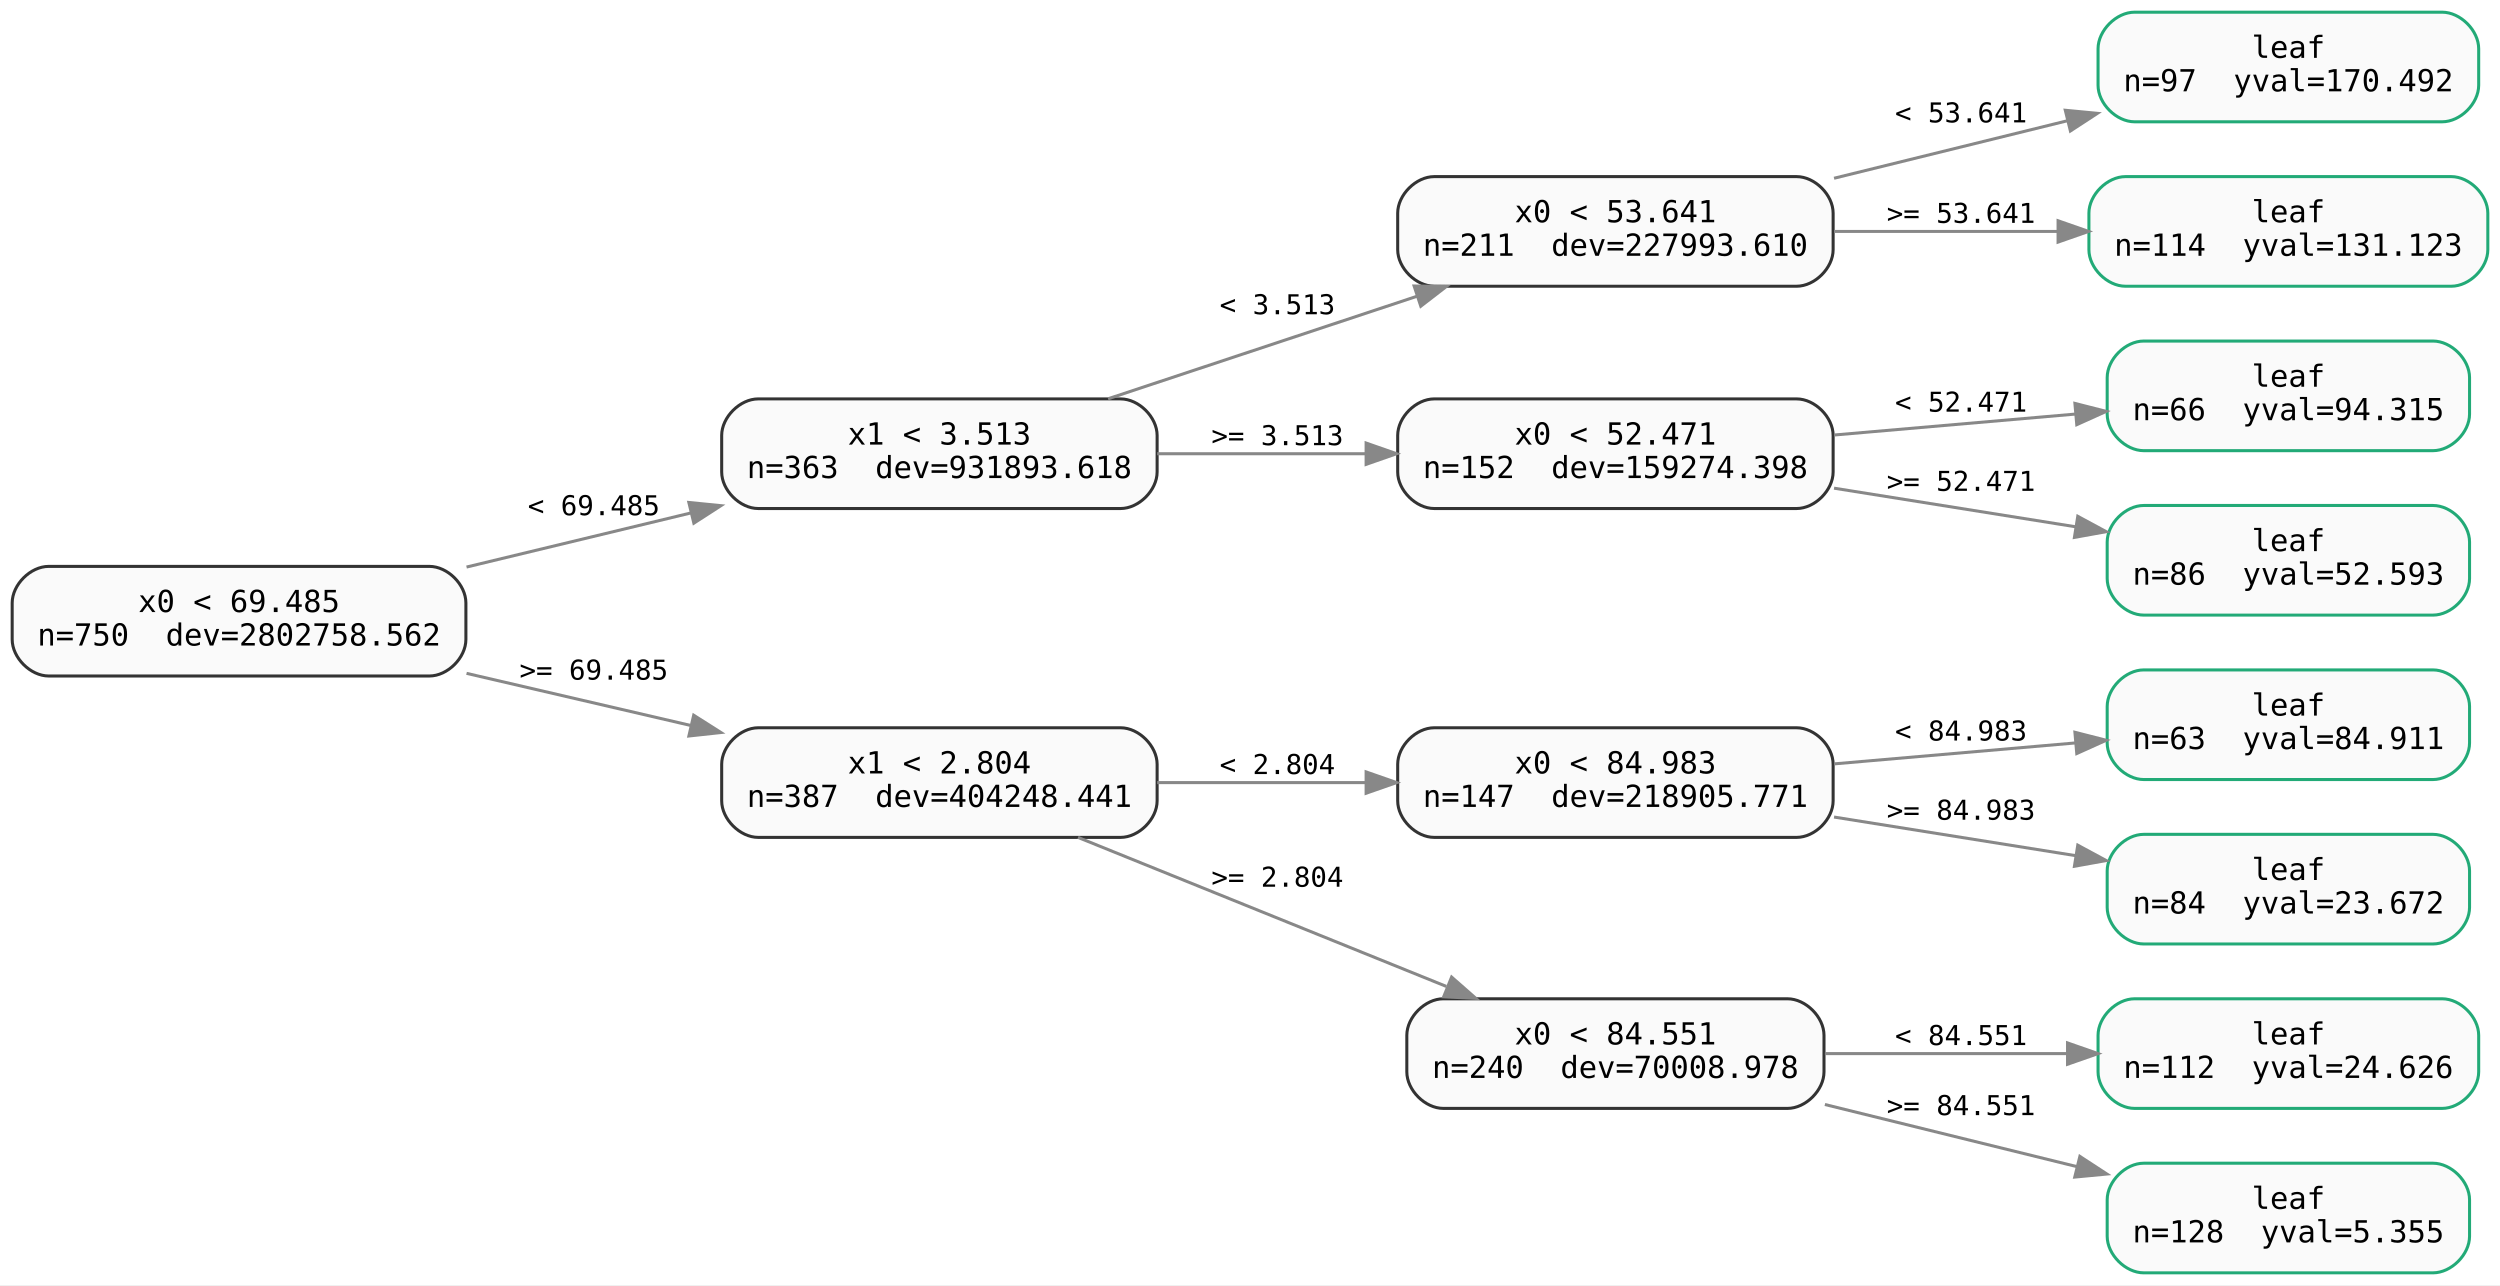
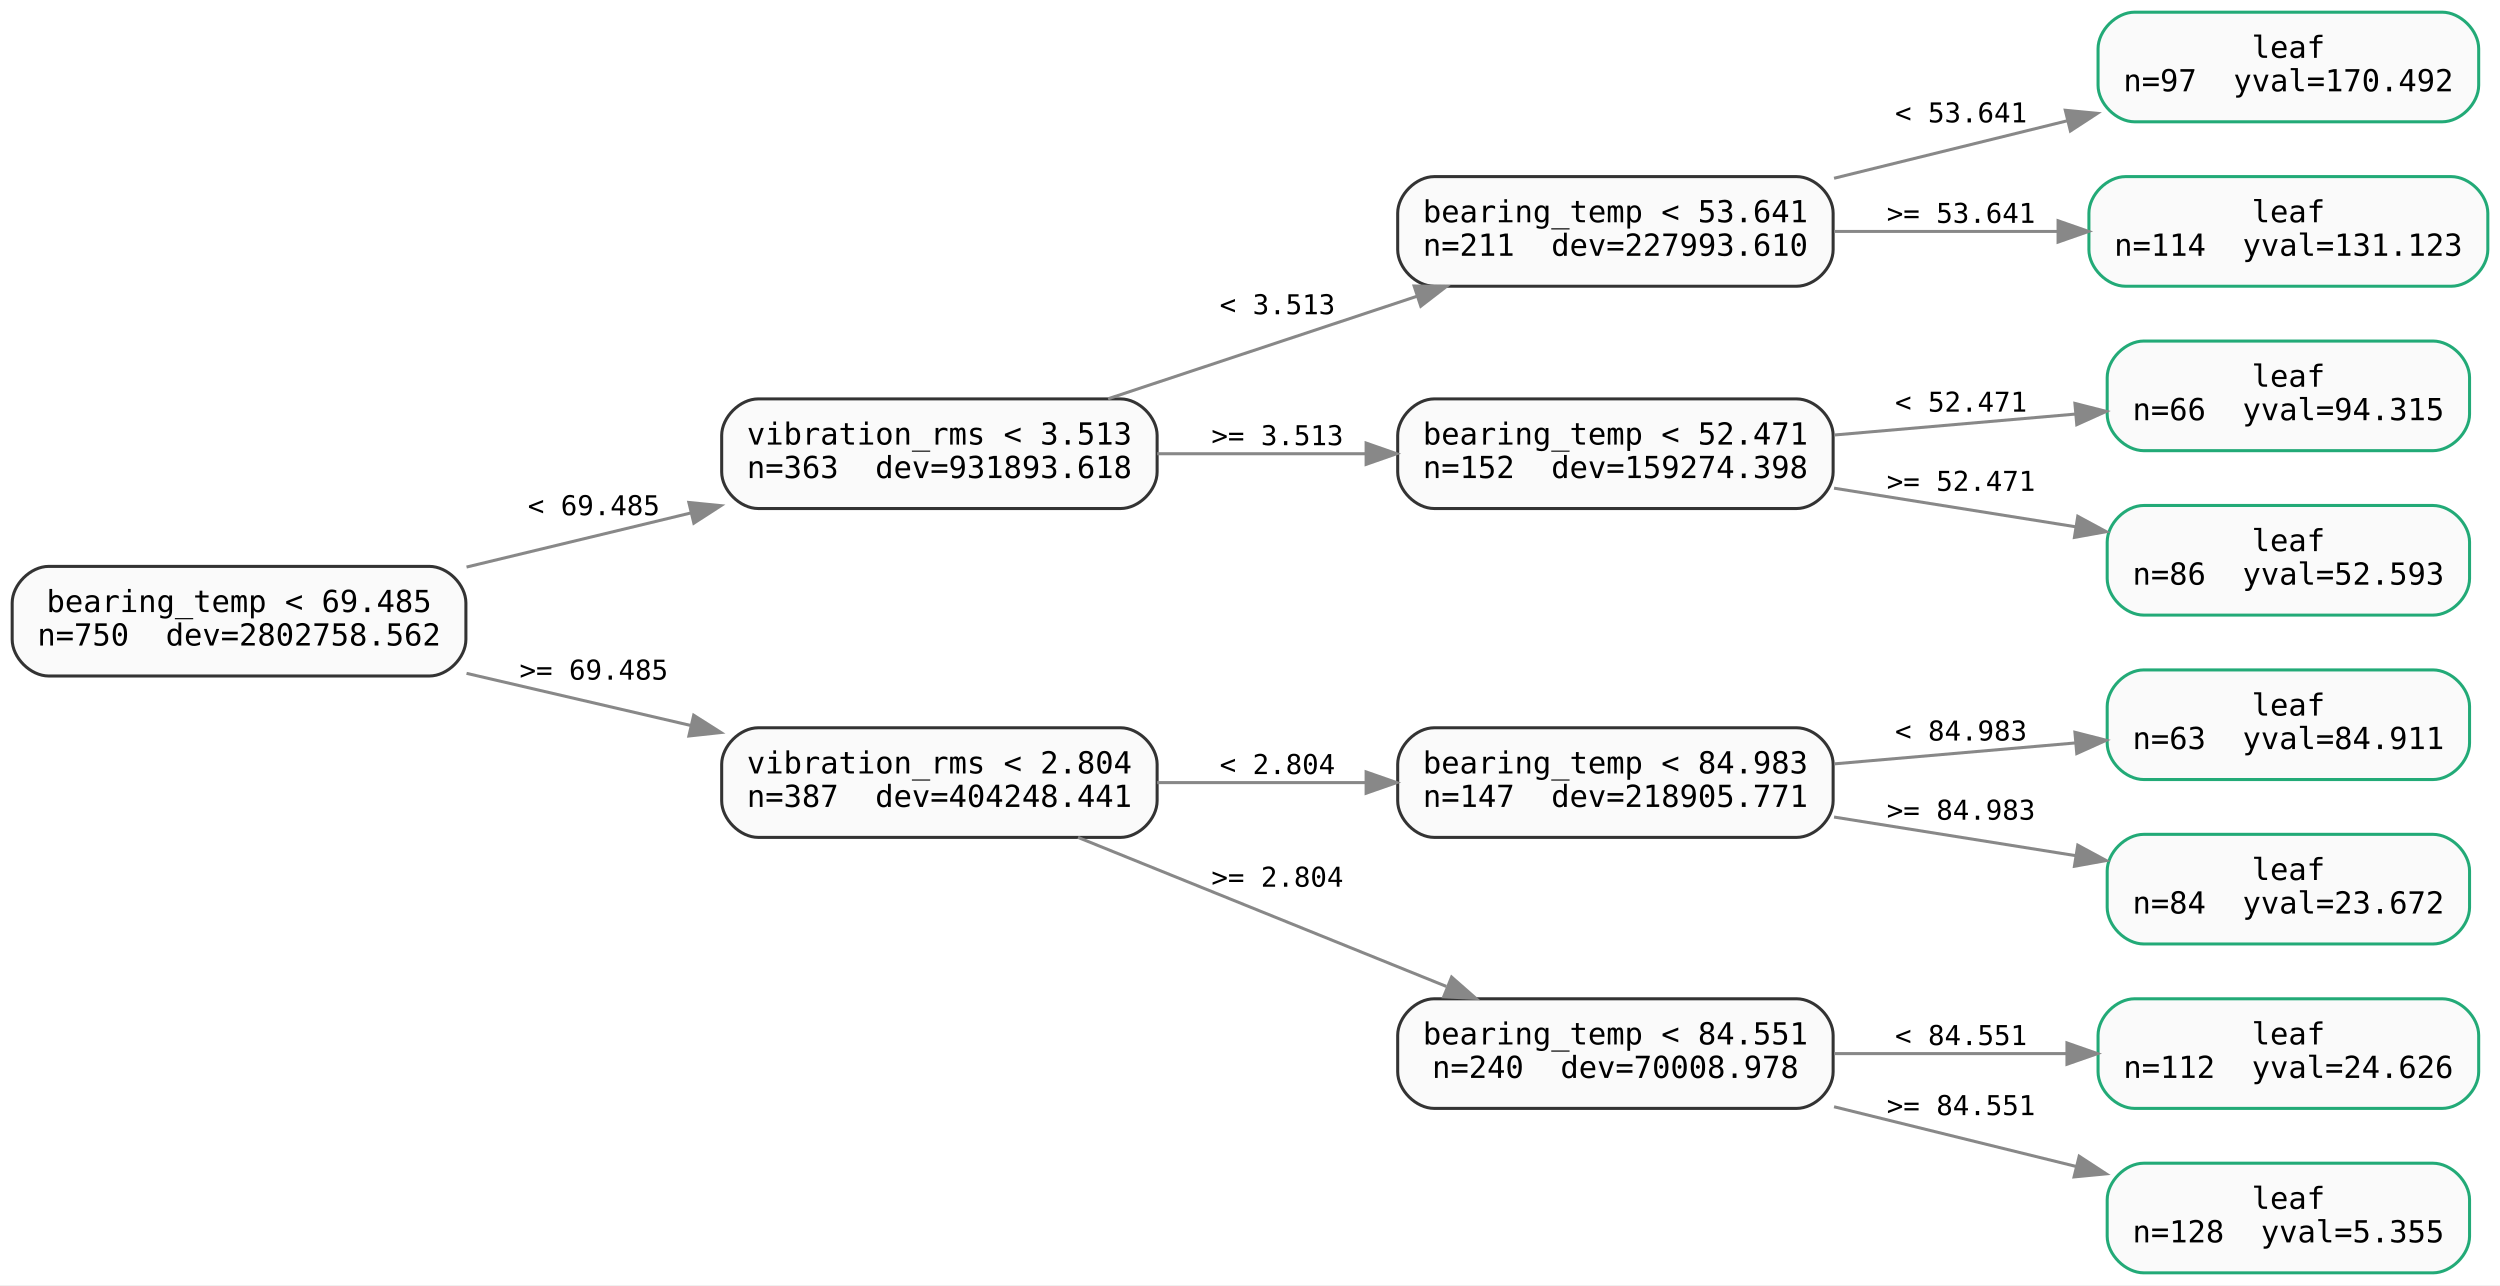
<svg xmlns="http://www.w3.org/2000/svg" width="821pt" height="422pt" viewBox="0.00 0.00 821.00 422.00">
  <g id="graph0" class="graph" transform="scale(1 1) rotate(0) translate(4 418)">
    <polygon fill="white" stroke="transparent" points="-4,4 -4,-418 817,-418 817,4 -4,4" />
    <g id="node1" class="node">
      <path fill="#fafafa" stroke="#22aa77" d="M798,-414C798,-414 697,-414 697,-414 691,-414 685,-408 685,-402 685,-402 685,-390 685,-390 685,-384 691,-378 697,-378 697,-378 798,-378 798,-378 804,-378 810,-384 810,-390 810,-390 810,-402 810,-402 810,-408 804,-414 798,-414" />
      <text text-anchor="middle" x="747.5" y="-399" font-family="monospace" font-size="10.00">leaf</text>
      <text text-anchor="middle" x="747.5" y="-388" font-family="monospace" font-size="10.00">n=97  yval=170.492</text>
    </g>
    <g id="node2" class="node">
      <path fill="#fafafa" stroke="#22aa77" d="M801,-360C801,-360 694,-360 694,-360 688,-360 682,-354 682,-348 682,-348 682,-336 682,-336 682,-330 688,-324 694,-324 694,-324 801,-324 801,-324 807,-324 813,-330 813,-336 813,-336 813,-348 813,-348 813,-354 807,-360 801,-360" />
      <text text-anchor="middle" x="747.5" y="-345" font-family="monospace" font-size="10.00">leaf</text>
      <text text-anchor="middle" x="747.5" y="-334" font-family="monospace" font-size="10.00">n=114  yval=131.123</text>
    </g>
    <g id="node3" class="node">
      <path fill="#fafafa" stroke="#333333" d="M586,-360C586,-360 467,-360 467,-360 461,-360 455,-354 455,-348 455,-348 455,-336 455,-336 455,-330 461,-324 467,-324 467,-324 586,-324 586,-324 592,-324 598,-330 598,-336 598,-336 598,-348 598,-348 598,-354 592,-360 586,-360" />
-       <text text-anchor="middle" x="526.5" y="-345" font-family="monospace" font-size="10.00">x0 &lt; 53.641</text>
+       <text text-anchor="middle" x="526.5" y="-345" font-family="monospace" font-size="10.00">bearing_temp &lt; 53.641</text>
      <text text-anchor="middle" x="526.5" y="-334" font-family="monospace" font-size="10.00">n=211  dev=227993.610</text>
    </g>
    <g id="edge1" class="edge">
      <path fill="none" stroke="#888888" d="M598.3,-359.46C622.79,-365.5 650.25,-372.27 674.82,-378.32" />
      <polygon fill="#888888" stroke="#888888" points="674.24,-381.79 684.79,-380.78 675.92,-374.99 674.24,-381.79" />
      <text text-anchor="middle" x="640" y="-377.8" font-family="monospace" font-size="9.00">&lt; 53.641</text>
    </g>
    <g id="edge2" class="edge">
      <path fill="none" stroke="#888888" d="M598.3,-342C621.81,-342 648.05,-342 671.84,-342" />
      <polygon fill="#888888" stroke="#888888" points="671.87,-345.5 681.87,-342 671.87,-338.5 671.87,-345.5" />
      <text text-anchor="middle" x="640" y="-344.8" font-family="monospace" font-size="9.00">&gt;= 53.641</text>
    </g>
    <g id="node4" class="node">
      <path fill="#fafafa" stroke="#22aa77" d="M795,-306C795,-306 700,-306 700,-306 694,-306 688,-300 688,-294 688,-294 688,-282 688,-282 688,-276 694,-270 700,-270 700,-270 795,-270 795,-270 801,-270 807,-276 807,-282 807,-282 807,-294 807,-294 807,-300 801,-306 795,-306" />
      <text text-anchor="middle" x="747.5" y="-291" font-family="monospace" font-size="10.00">leaf</text>
      <text text-anchor="middle" x="747.5" y="-280" font-family="monospace" font-size="10.00">n=66  yval=94.315</text>
    </g>
    <g id="node5" class="node">
      <path fill="#fafafa" stroke="#22aa77" d="M795,-252C795,-252 700,-252 700,-252 694,-252 688,-246 688,-240 688,-240 688,-228 688,-228 688,-222 694,-216 700,-216 700,-216 795,-216 795,-216 801,-216 807,-222 807,-228 807,-228 807,-240 807,-240 807,-246 801,-252 795,-252" />
      <text text-anchor="middle" x="747.5" y="-237" font-family="monospace" font-size="10.00">leaf</text>
      <text text-anchor="middle" x="747.5" y="-226" font-family="monospace" font-size="10.00">n=86  yval=52.593</text>
    </g>
    <g id="node6" class="node">
      <path fill="#fafafa" stroke="#333333" d="M586,-287C586,-287 467,-287 467,-287 461,-287 455,-281 455,-275 455,-275 455,-263 455,-263 455,-257 461,-251 467,-251 467,-251 586,-251 586,-251 592,-251 598,-257 598,-263 598,-263 598,-275 598,-275 598,-281 592,-287 586,-287" />
-       <text text-anchor="middle" x="526.5" y="-272" font-family="monospace" font-size="10.00">x0 &lt; 52.471</text>
+       <text text-anchor="middle" x="526.5" y="-272" font-family="monospace" font-size="10.00">bearing_temp &lt; 52.471</text>
      <text text-anchor="middle" x="526.5" y="-261" font-family="monospace" font-size="10.00">n=152  dev=159274.398</text>
    </g>
    <g id="edge3" class="edge">
      <path fill="none" stroke="#888888" d="M598.3,-275.14C623.67,-277.34 652.23,-279.82 677.45,-282.01" />
      <polygon fill="#888888" stroke="#888888" points="677.4,-285.52 687.67,-282.9 678.01,-278.54 677.4,-285.52" />
      <text text-anchor="middle" x="640" y="-282.8" font-family="monospace" font-size="9.00">&lt; 52.471</text>
    </g>
    <g id="edge4" class="edge">
      <path fill="none" stroke="#888888" d="M598.3,-257.68C623.79,-253.61 652.48,-249.03 677.78,-244.98" />
      <polygon fill="#888888" stroke="#888888" points="678.34,-248.44 687.67,-243.4 677.24,-241.52 678.34,-248.44" />
      <text text-anchor="middle" x="640" y="-256.8" font-family="monospace" font-size="9.00">&gt;= 52.471</text>
    </g>
    <g id="node7" class="node">
      <path fill="#fafafa" stroke="#333333" d="M364,-287C364,-287 245,-287 245,-287 239,-287 233,-281 233,-275 233,-275 233,-263 233,-263 233,-257 239,-251 245,-251 245,-251 364,-251 364,-251 370,-251 376,-257 376,-263 376,-263 376,-275 376,-275 376,-281 370,-287 364,-287" />
-       <text text-anchor="middle" x="304.5" y="-272" font-family="monospace" font-size="10.00">x1 &lt; 3.513</text>
+       <text text-anchor="middle" x="304.5" y="-272" font-family="monospace" font-size="10.00">vibration_rms &lt; 3.513</text>
      <text text-anchor="middle" x="304.5" y="-261" font-family="monospace" font-size="10.00">n=363  dev=931893.618</text>
    </g>
    <g id="edge5" class="edge">
      <path fill="none" stroke="#888888" d="M359.88,-287.04C390.56,-297.22 429.06,-310 461.22,-320.67" />
      <polygon fill="#888888" stroke="#888888" points="460.39,-324.08 470.98,-323.91 462.59,-317.44 460.39,-324.08" />
      <text text-anchor="middle" x="415.5" y="-314.8" font-family="monospace" font-size="9.00">&lt; 3.513</text>
    </g>
    <g id="edge6" class="edge">
      <path fill="none" stroke="#888888" d="M376.02,-269C397.82,-269 422,-269 444.45,-269" />
      <polygon fill="#888888" stroke="#888888" points="444.63,-272.5 454.63,-269 444.63,-265.5 444.63,-272.5" />
      <text text-anchor="middle" x="415.5" y="-271.8" font-family="monospace" font-size="9.00">&gt;= 3.513</text>
    </g>
    <g id="node8" class="node">
      <path fill="#fafafa" stroke="#22aa77" d="M795,-198C795,-198 700,-198 700,-198 694,-198 688,-192 688,-186 688,-186 688,-174 688,-174 688,-168 694,-162 700,-162 700,-162 795,-162 795,-162 801,-162 807,-168 807,-174 807,-174 807,-186 807,-186 807,-192 801,-198 795,-198" />
      <text text-anchor="middle" x="747.5" y="-183" font-family="monospace" font-size="10.00">leaf</text>
      <text text-anchor="middle" x="747.5" y="-172" font-family="monospace" font-size="10.00">n=63  yval=84.911</text>
    </g>
    <g id="node9" class="node">
      <path fill="#fafafa" stroke="#22aa77" d="M795,-144C795,-144 700,-144 700,-144 694,-144 688,-138 688,-132 688,-132 688,-120 688,-120 688,-114 694,-108 700,-108 700,-108 795,-108 795,-108 801,-108 807,-114 807,-120 807,-120 807,-132 807,-132 807,-138 801,-144 795,-144" />
      <text text-anchor="middle" x="747.5" y="-129" font-family="monospace" font-size="10.00">leaf</text>
      <text text-anchor="middle" x="747.5" y="-118" font-family="monospace" font-size="10.00">n=84  yval=23.672</text>
    </g>
    <g id="node10" class="node">
      <path fill="#fafafa" stroke="#333333" d="M586,-179C586,-179 467,-179 467,-179 461,-179 455,-173 455,-167 455,-167 455,-155 455,-155 455,-149 461,-143 467,-143 467,-143 586,-143 586,-143 592,-143 598,-149 598,-155 598,-155 598,-167 598,-167 598,-173 592,-179 586,-179" />
-       <text text-anchor="middle" x="526.5" y="-164" font-family="monospace" font-size="10.00">x0 &lt; 84.983</text>
+       <text text-anchor="middle" x="526.5" y="-164" font-family="monospace" font-size="10.00">bearing_temp &lt; 84.983</text>
      <text text-anchor="middle" x="526.5" y="-153" font-family="monospace" font-size="10.00">n=147  dev=218905.771</text>
    </g>
    <g id="edge7" class="edge">
      <path fill="none" stroke="#888888" d="M598.3,-167.14C623.67,-169.34 652.23,-171.82 677.45,-174.01" />
      <polygon fill="#888888" stroke="#888888" points="677.4,-177.52 687.67,-174.9 678.01,-170.54 677.4,-177.52" />
      <text text-anchor="middle" x="640" y="-174.8" font-family="monospace" font-size="9.00">&lt; 84.983</text>
    </g>
    <g id="edge8" class="edge">
      <path fill="none" stroke="#888888" d="M598.3,-149.68C623.79,-145.61 652.48,-141.03 677.78,-136.98" />
      <polygon fill="#888888" stroke="#888888" points="678.34,-140.44 687.67,-135.4 677.24,-133.52 678.34,-140.44" />
      <text text-anchor="middle" x="640" y="-148.8" font-family="monospace" font-size="9.00">&gt;= 84.983</text>
    </g>
    <g id="node11" class="node">
      <path fill="#fafafa" stroke="#22aa77" d="M798,-90C798,-90 697,-90 697,-90 691,-90 685,-84 685,-78 685,-78 685,-66 685,-66 685,-60 691,-54 697,-54 697,-54 798,-54 798,-54 804,-54 810,-60 810,-66 810,-66 810,-78 810,-78 810,-84 804,-90 798,-90" />
      <text text-anchor="middle" x="747.5" y="-75" font-family="monospace" font-size="10.00">leaf</text>
      <text text-anchor="middle" x="747.5" y="-64" font-family="monospace" font-size="10.00">n=112  yval=24.626</text>
    </g>
    <g id="node12" class="node">
      <path fill="#fafafa" stroke="#22aa77" d="M795,-36C795,-36 700,-36 700,-36 694,-36 688,-30 688,-24 688,-24 688,-12 688,-12 688,-6 694,0 700,0 700,0 795,0 795,0 801,0 807,-6 807,-12 807,-12 807,-24 807,-24 807,-30 801,-36 795,-36" />
      <text text-anchor="middle" x="747.5" y="-21" font-family="monospace" font-size="10.00">leaf</text>
      <text text-anchor="middle" x="747.5" y="-10" font-family="monospace" font-size="10.00">n=128  yval=5.355</text>
    </g>
    <g id="node13" class="node">
-       <path fill="#fafafa" stroke="#333333" d="M583,-90C583,-90 470,-90 470,-90 464,-90 458,-84 458,-78 458,-78 458,-66 458,-66 458,-60 464,-54 470,-54 470,-54 583,-54 583,-54 589,-54 595,-60 595,-66 595,-66 595,-78 595,-78 595,-84 589,-90 583,-90" />
-       <text text-anchor="middle" x="526.5" y="-75" font-family="monospace" font-size="10.00">x0 &lt; 84.551</text>
+       <path fill="#fafafa" stroke="#333333" d="M586,-90C586,-90 467,-90 467,-90 461,-90 455,-84 455,-78 455,-78 455,-66 455,-66 455,-60 461,-54 467,-54 467,-54 586,-54 586,-54 592,-54 598,-60 598,-66 598,-66 598,-78 598,-78 598,-84 592,-90 586,-90" />
+       <text text-anchor="middle" x="526.5" y="-75" font-family="monospace" font-size="10.00">bearing_temp &lt; 84.551</text>
      <text text-anchor="middle" x="526.5" y="-64" font-family="monospace" font-size="10.00">n=240  dev=70008.978</text>
    </g>
    <g id="edge9" class="edge">
-       <path fill="none" stroke="#888888" d="M595.29,-72C620.58,-72 649.35,-72 674.96,-72" />
-       <polygon fill="#888888" stroke="#888888" points="674.98,-75.5 684.98,-72 674.98,-68.5 674.98,-75.5" />
+       <path fill="none" stroke="#888888" d="M598.3,-72C622.69,-72 650.01,-72 674.49,-72" />
+       <polygon fill="#888888" stroke="#888888" points="674.79,-75.5 684.79,-72 674.79,-68.5 674.79,-75.5" />
      <text text-anchor="middle" x="640" y="-74.8" font-family="monospace" font-size="9.00">&lt; 84.551</text>
    </g>
    <g id="edge10" class="edge">
-       <path fill="none" stroke="#888888" d="M595.29,-55.28C621.58,-48.8 651.64,-41.39 678,-34.89" />
-       <polygon fill="#888888" stroke="#888888" points="679.03,-38.24 687.9,-32.45 677.35,-31.45 679.03,-38.24" />
+       <path fill="none" stroke="#888888" d="M598.3,-54.54C623.79,-48.26 652.48,-41.18 677.78,-34.94" />
+       <polygon fill="#888888" stroke="#888888" points="678.8,-38.3 687.67,-32.51 677.12,-31.5 678.8,-38.3" />
      <text text-anchor="middle" x="640" y="-51.8" font-family="monospace" font-size="9.00">&gt;= 84.551</text>
    </g>
    <g id="node14" class="node">
      <path fill="#fafafa" stroke="#333333" d="M364,-179C364,-179 245,-179 245,-179 239,-179 233,-173 233,-167 233,-167 233,-155 233,-155 233,-149 239,-143 245,-143 245,-143 364,-143 364,-143 370,-143 376,-149 376,-155 376,-155 376,-167 376,-167 376,-173 370,-179 364,-179" />
-       <text text-anchor="middle" x="304.5" y="-164" font-family="monospace" font-size="10.00">x1 &lt; 2.804</text>
+       <text text-anchor="middle" x="304.5" y="-164" font-family="monospace" font-size="10.00">vibration_rms &lt; 2.804</text>
      <text text-anchor="middle" x="304.5" y="-153" font-family="monospace" font-size="10.00">n=387  dev=404248.441</text>
    </g>
    <g id="edge11" class="edge">
      <path fill="none" stroke="#888888" d="M376.02,-161C397.82,-161 422,-161 444.45,-161" />
      <polygon fill="#888888" stroke="#888888" points="444.63,-164.5 454.63,-161 444.63,-157.5 444.63,-164.5" />
      <text text-anchor="middle" x="415.5" y="-163.8" font-family="monospace" font-size="9.00">&lt; 2.804</text>
    </g>
    <g id="edge12" class="edge">
      <path fill="none" stroke="#888888" d="M350.02,-142.99C384.94,-128.86 433.71,-109.13 470.97,-94.06" />
      <polygon fill="#888888" stroke="#888888" points="472.71,-97.13 480.67,-90.14 470.09,-90.64 472.71,-97.13" />
      <text text-anchor="middle" x="415.5" y="-126.8" font-family="monospace" font-size="9.00">&gt;= 2.804</text>
    </g>
    <g id="node15" class="node">
      <path fill="#fafafa" stroke="#333333" d="M137,-232C137,-232 12,-232 12,-232 6,-232 0,-226 0,-220 0,-220 0,-208 0,-208 0,-202 6,-196 12,-196 12,-196 137,-196 137,-196 143,-196 149,-202 149,-208 149,-208 149,-220 149,-220 149,-226 143,-232 137,-232" />
-       <text text-anchor="middle" x="74.5" y="-217" font-family="monospace" font-size="10.00">x0 &lt; 69.485</text>
+       <text text-anchor="middle" x="74.5" y="-217" font-family="monospace" font-size="10.00">bearing_temp &lt; 69.485</text>
      <text text-anchor="middle" x="74.5" y="-206" font-family="monospace" font-size="10.00">n=750  dev=2802758.562</text>
    </g>
    <g id="edge13" class="edge">
      <path fill="none" stroke="#888888" d="M149.21,-231.78C172.77,-237.46 198.96,-243.78 222.97,-249.57" />
      <polygon fill="#888888" stroke="#888888" points="222.22,-252.99 232.76,-251.94 223.86,-246.19 222.22,-252.99" />
      <text text-anchor="middle" x="191" y="-248.8" font-family="monospace" font-size="9.00">&lt; 69.485</text>
    </g>
    <g id="edge14" class="edge">
      <path fill="none" stroke="#888888" d="M149.21,-196.87C172.77,-191.39 198.96,-185.3 222.97,-179.72" />
      <polygon fill="#888888" stroke="#888888" points="223.81,-183.12 232.76,-177.44 222.23,-176.3 223.81,-183.12" />
      <text text-anchor="middle" x="191" y="-194.8" font-family="monospace" font-size="9.00">&gt;= 69.485</text>
    </g>
  </g>
</svg>
